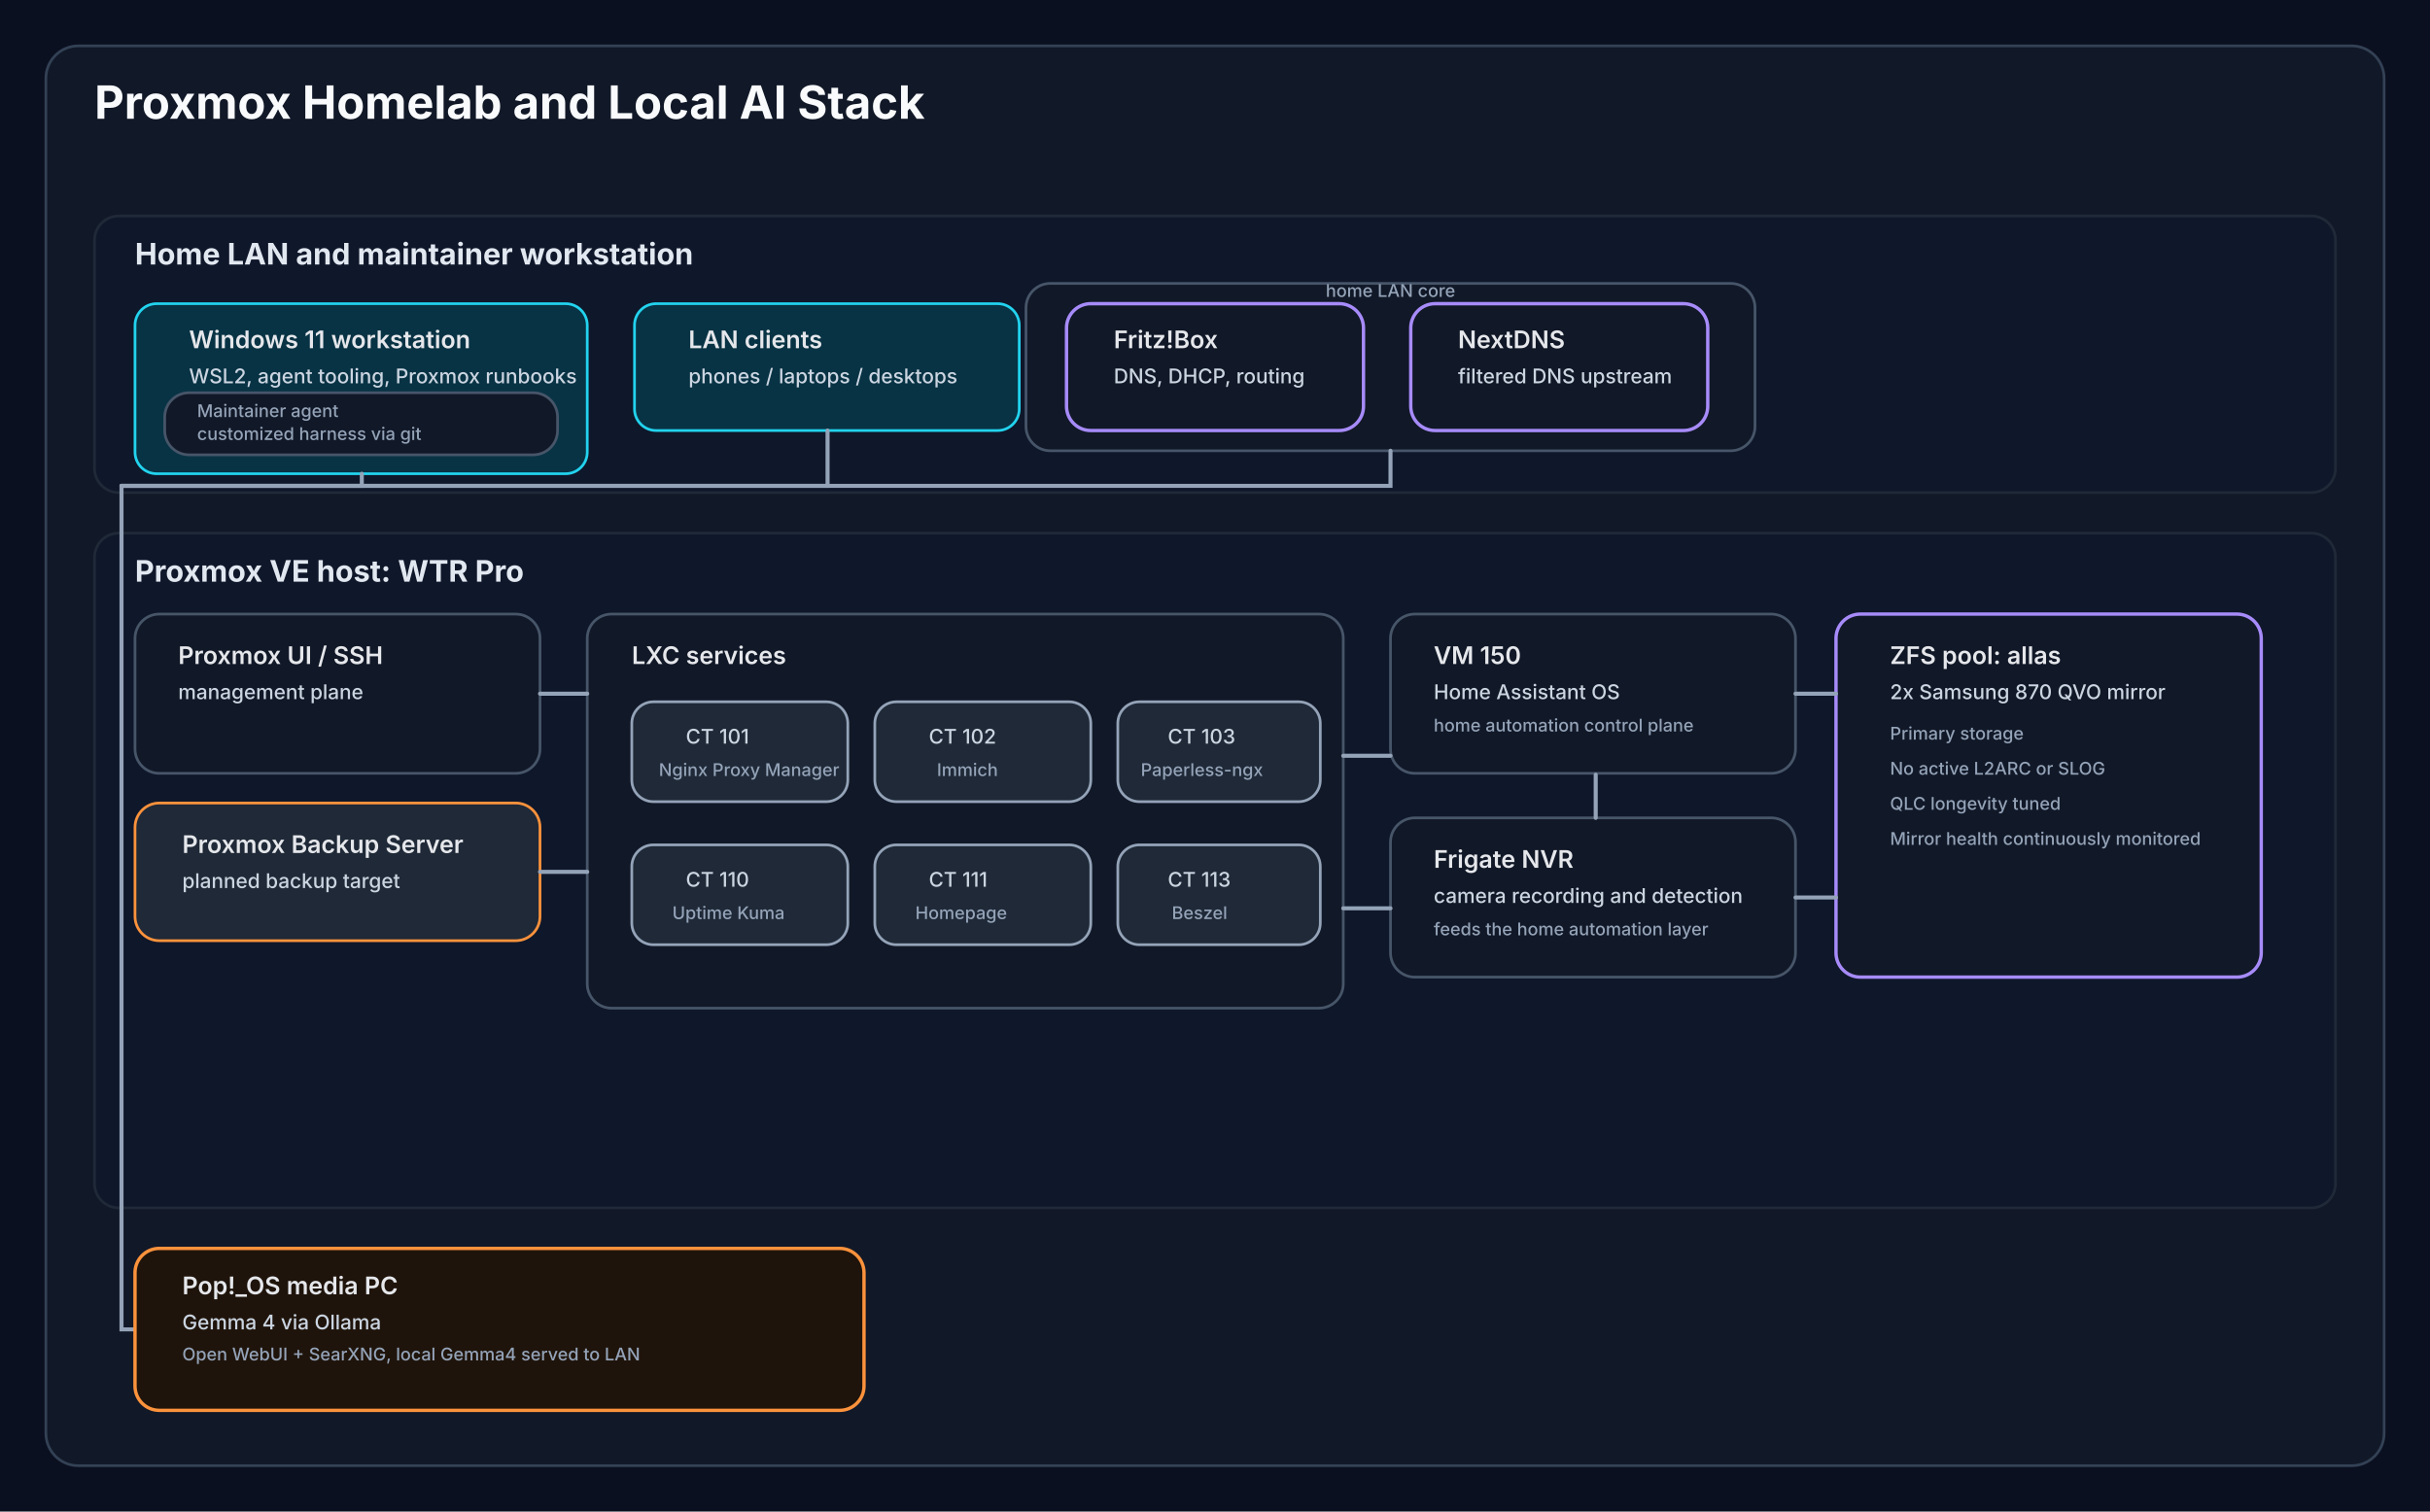
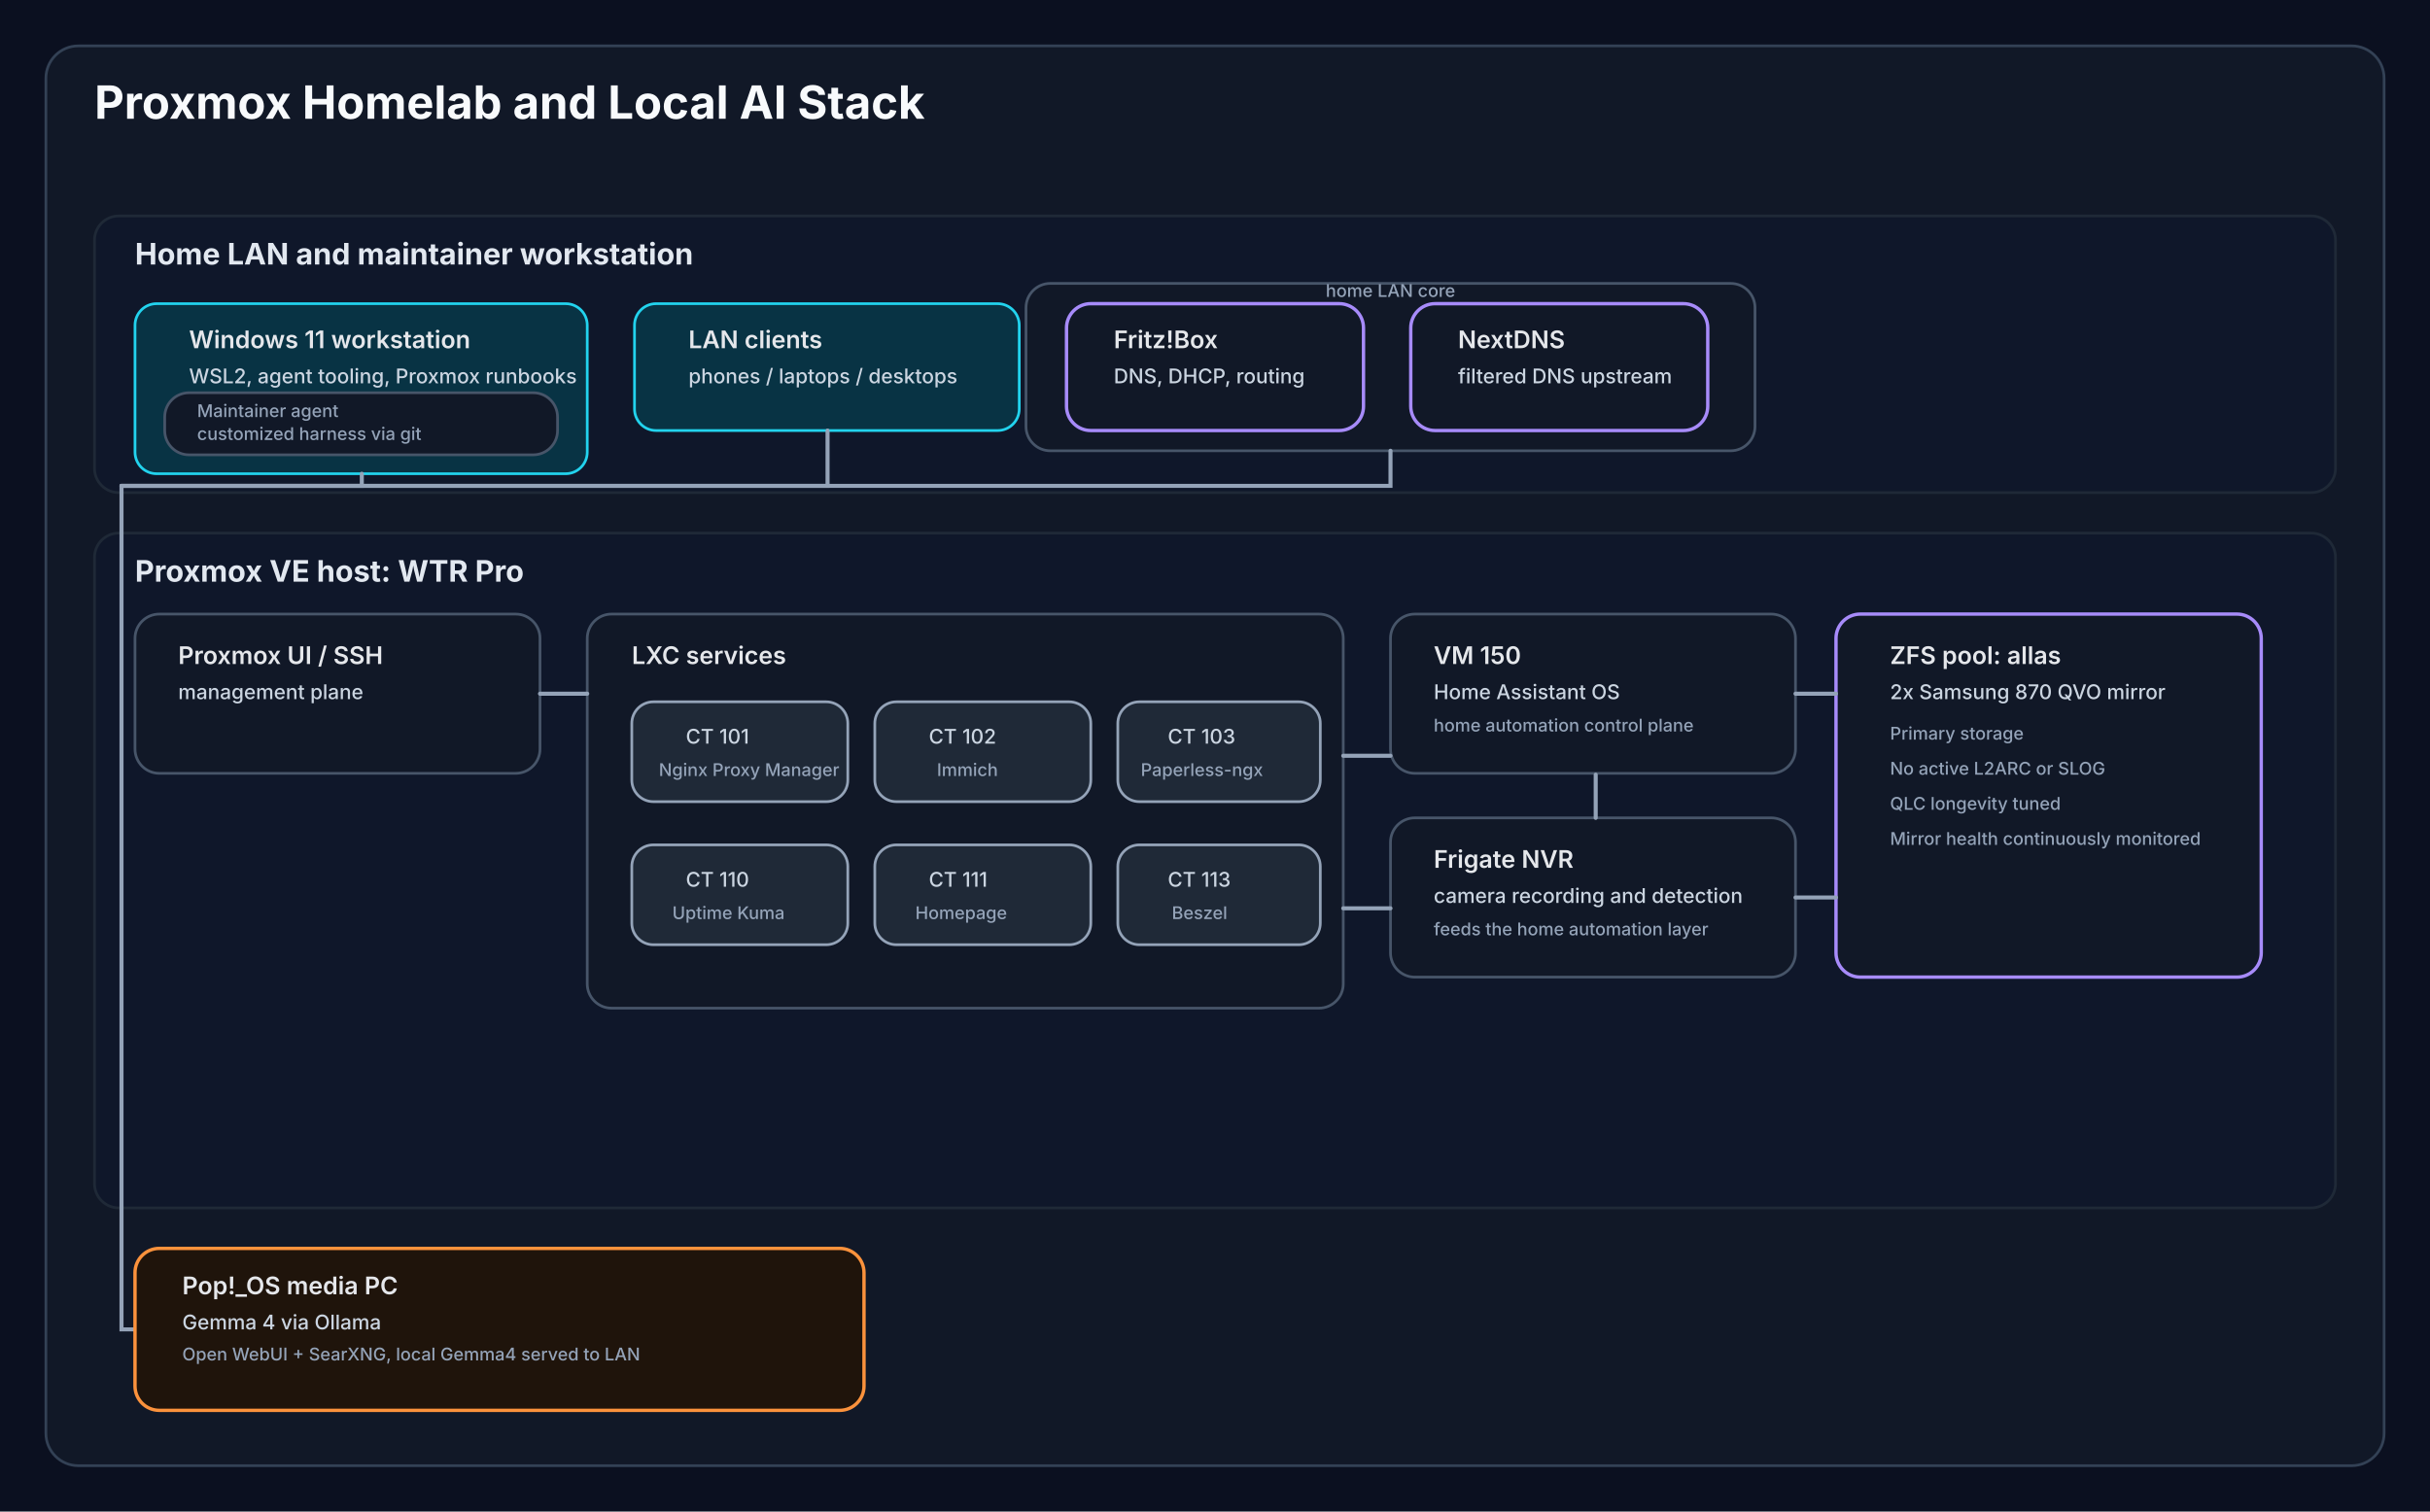
<svg xmlns="http://www.w3.org/2000/svg" width="1800" height="1120" viewBox="0 0 1800 1120" role="img" aria-label="Proxmox homelab and local AI architecture">
  <defs>
    <style>
      .bg { fill: #0b1020; }
      .frame { fill: #111827; stroke: #334155; stroke-width: 2; rx: 24; ry: 24; }
      .lane { fill: #0f172a; stroke: #1f2937; stroke-width: 2; rx: 18; ry: 18; }
      .panel { fill: #111827; stroke: #475569; stroke-width: 2; rx: 18; ry: 18; }
      .service { fill: #1f2937; stroke: #94a3b8; stroke-width: 2; rx: 16; ry: 16; }
      .active { fill: #083344; stroke: #22d3ee; stroke-width: 2; rx: 16; ry: 16; }
      .infra { fill: #111827; stroke: #a78bfa; stroke-width: 2.5; rx: 18; ry: 18; }
-       .planned { fill: #1f2937; stroke: #fb923c; stroke-width: 2; rx: 18; ry: 18; }
      .popos { fill: #1f140b; stroke: #fb923c; stroke-width: 2.5; rx: 18; ry: 18; }
      .title { fill: #f8fafc; font: 700 34px Inter, ui-sans-serif, system-ui, sans-serif; }
      .subtitle { fill: #cbd5e1; font: 500 17px Inter, ui-sans-serif, system-ui, sans-serif; }
      .header { fill: #e2e8f0; font: 700 22px Inter, ui-sans-serif, system-ui, sans-serif; }
      .label { fill: #e5e7eb; font: 600 18px Inter, ui-sans-serif, system-ui, sans-serif; }
      .small { fill: #cbd5e1; font: 500 15px Inter, ui-sans-serif, system-ui, sans-serif; }
      .tiny { fill: #94a3b8; font: 500 13px Inter, ui-sans-serif, system-ui, sans-serif; }
      .line { stroke: #94a3b8; stroke-width: 3; fill: none; stroke-linecap: round; }
    </style>
  </defs>
  <rect class="bg" x="0" y="0" width="1800" height="1120" />
  <rect class="frame" x="34" y="34" width="1732" height="1052" />
  <text class="title" x="70" y="88">Proxmox Homelab and Local AI Stack</text>
  <rect class="lane" x="70" y="160" width="1660" height="205" />
  <text class="header" x="100" y="196">Home LAN and maintainer workstation</text>
  <rect class="active" x="100" y="225" width="335" height="126" />
  <text class="label" x="140" y="258">Windows 11 workstation</text>
  <text class="small" x="140" y="284">WSL2, agent tooling, Proxmox runbooks</text>
  <rect class="panel" x="122" y="291" width="291" height="46" />
  <text class="tiny" x="146" y="309">Maintainer agent</text>
  <text class="tiny" x="146" y="326">customized harness via git</text>
  <rect class="active" x="470" y="225" width="285" height="94" />
  <text class="label" x="510" y="258">LAN clients</text>
  <text class="small" x="510" y="284">phones / laptops / desktops</text>
  <rect class="panel" x="760" y="210" width="540" height="124" />
  <rect class="infra" x="790" y="225" width="220" height="94" />
  <text class="label" x="825" y="258">Fritz!Box</text>
  <text class="small" x="825" y="284">DNS, DHCP, routing</text>
  <rect class="infra" x="1045" y="225" width="220" height="94" />
  <text class="label" x="1080" y="258">NextDNS</text>
  <text class="small" x="1080" y="284">filtered DNS upstream</text>
  <text class="tiny" x="1030" y="220" text-anchor="middle">home LAN core</text>
  <rect class="lane" x="70" y="395" width="1660" height="500" />
  <text class="header" x="100" y="431">Proxmox VE host: WTR Pro</text>
  <rect class="panel" x="100" y="455" width="300" height="118" />
  <text class="label" x="132" y="492">Proxmox UI / SSH</text>
  <text class="small" x="132" y="518">management plane</text>
  <rect class="panel" x="435" y="455" width="560" height="292" />
  <text class="label" x="468" y="492">LXC services</text>
  <rect class="service" x="468" y="520" width="160" height="74" />
  <text class="small" x="508" y="551">CT 101</text>
  <text class="tiny" x="488" y="575">Nginx Proxy Manager</text>
  <rect class="service" x="648" y="520" width="160" height="74" />
  <text class="small" x="688" y="551">CT 102</text>
  <text class="tiny" x="694" y="575">Immich</text>
  <rect class="service" x="828" y="520" width="150" height="74" />
  <text class="small" x="865" y="551">CT 103</text>
  <text class="tiny" x="845" y="575">Paperless-ngx</text>
  <rect class="service" x="468" y="626" width="160" height="74" />
  <text class="small" x="508" y="657">CT 110</text>
  <text class="tiny" x="498" y="681">Uptime Kuma</text>
  <rect class="service" x="648" y="626" width="160" height="74" />
  <text class="small" x="688" y="657">CT 111</text>
  <text class="tiny" x="678" y="681">Homepage</text>
  <rect class="service" x="828" y="626" width="150" height="74" />
  <text class="small" x="865" y="657">CT 113</text>
  <text class="tiny" x="868" y="681">Beszel</text>
  <rect class="panel" x="1030" y="455" width="300" height="118" />
  <text class="label" x="1062" y="492">VM 150</text>
  <text class="small" x="1062" y="518">Home Assistant OS</text>
  <text class="tiny" x="1062" y="542">home automation control plane</text>
  <rect class="panel" x="1030" y="606" width="300" height="118" />
  <text class="label" x="1062" y="643">Frigate NVR</text>
  <text class="small" x="1062" y="669">camera recording and detection</text>
  <text class="tiny" x="1062" y="693">feeds the home automation layer</text>
  <rect class="infra" x="1360" y="455" width="315" height="269" />
  <text class="label" x="1400" y="492">ZFS pool: allas</text>
  <text class="small" x="1400" y="518">2x Samsung 870 QVO mirror</text>
  <text class="tiny" x="1400" y="548">Primary storage</text>
  <text class="tiny" x="1400" y="574">No active L2ARC or SLOG</text>
  <text class="tiny" x="1400" y="600">QLC longevity tuned</text>
  <text class="tiny" x="1400" y="626">Mirror health continuously monitored</text>
  <path class="line" d="M1030 334 L1030 360 L90 360" />
  <path class="line" d="M268 351 L268 360 L90 360" />
  <path class="line" d="M613 319 L613 360 L90 360" />
  <path class="line" d="M90 360 L90 985 L370 985" />
  <path class="line" d="M400 514 L435 514" />
  <path class="line" d="M995 560 L1030 560" />
  <path class="line" d="M995 673 L1030 673" />
  <path class="line" d="M1330 514 L1360 514" />
  <path class="line" d="M1330 665 L1360 665" />
  <path class="line" d="M1182 574 L1182 606" />
-   <rect class="planned" x="100" y="595" width="300" height="102" />
-   <text class="label" x="135" y="632">Proxmox Backup Server</text>
-   <text class="small" x="135" y="658">planned backup target</text>
-   <path class="line" d="M400 646 L435 646" />
  <rect class="popos" x="100" y="925" width="540" height="120" />
  <text class="label" x="135" y="959">Pop!_OS media PC</text>
  <text class="small" x="135" y="985">Gemma 4 via Ollama</text>
  <text class="tiny" x="135" y="1008">Open WebUI + SearXNG, local Gemma4 served to LAN</text>
</svg>
